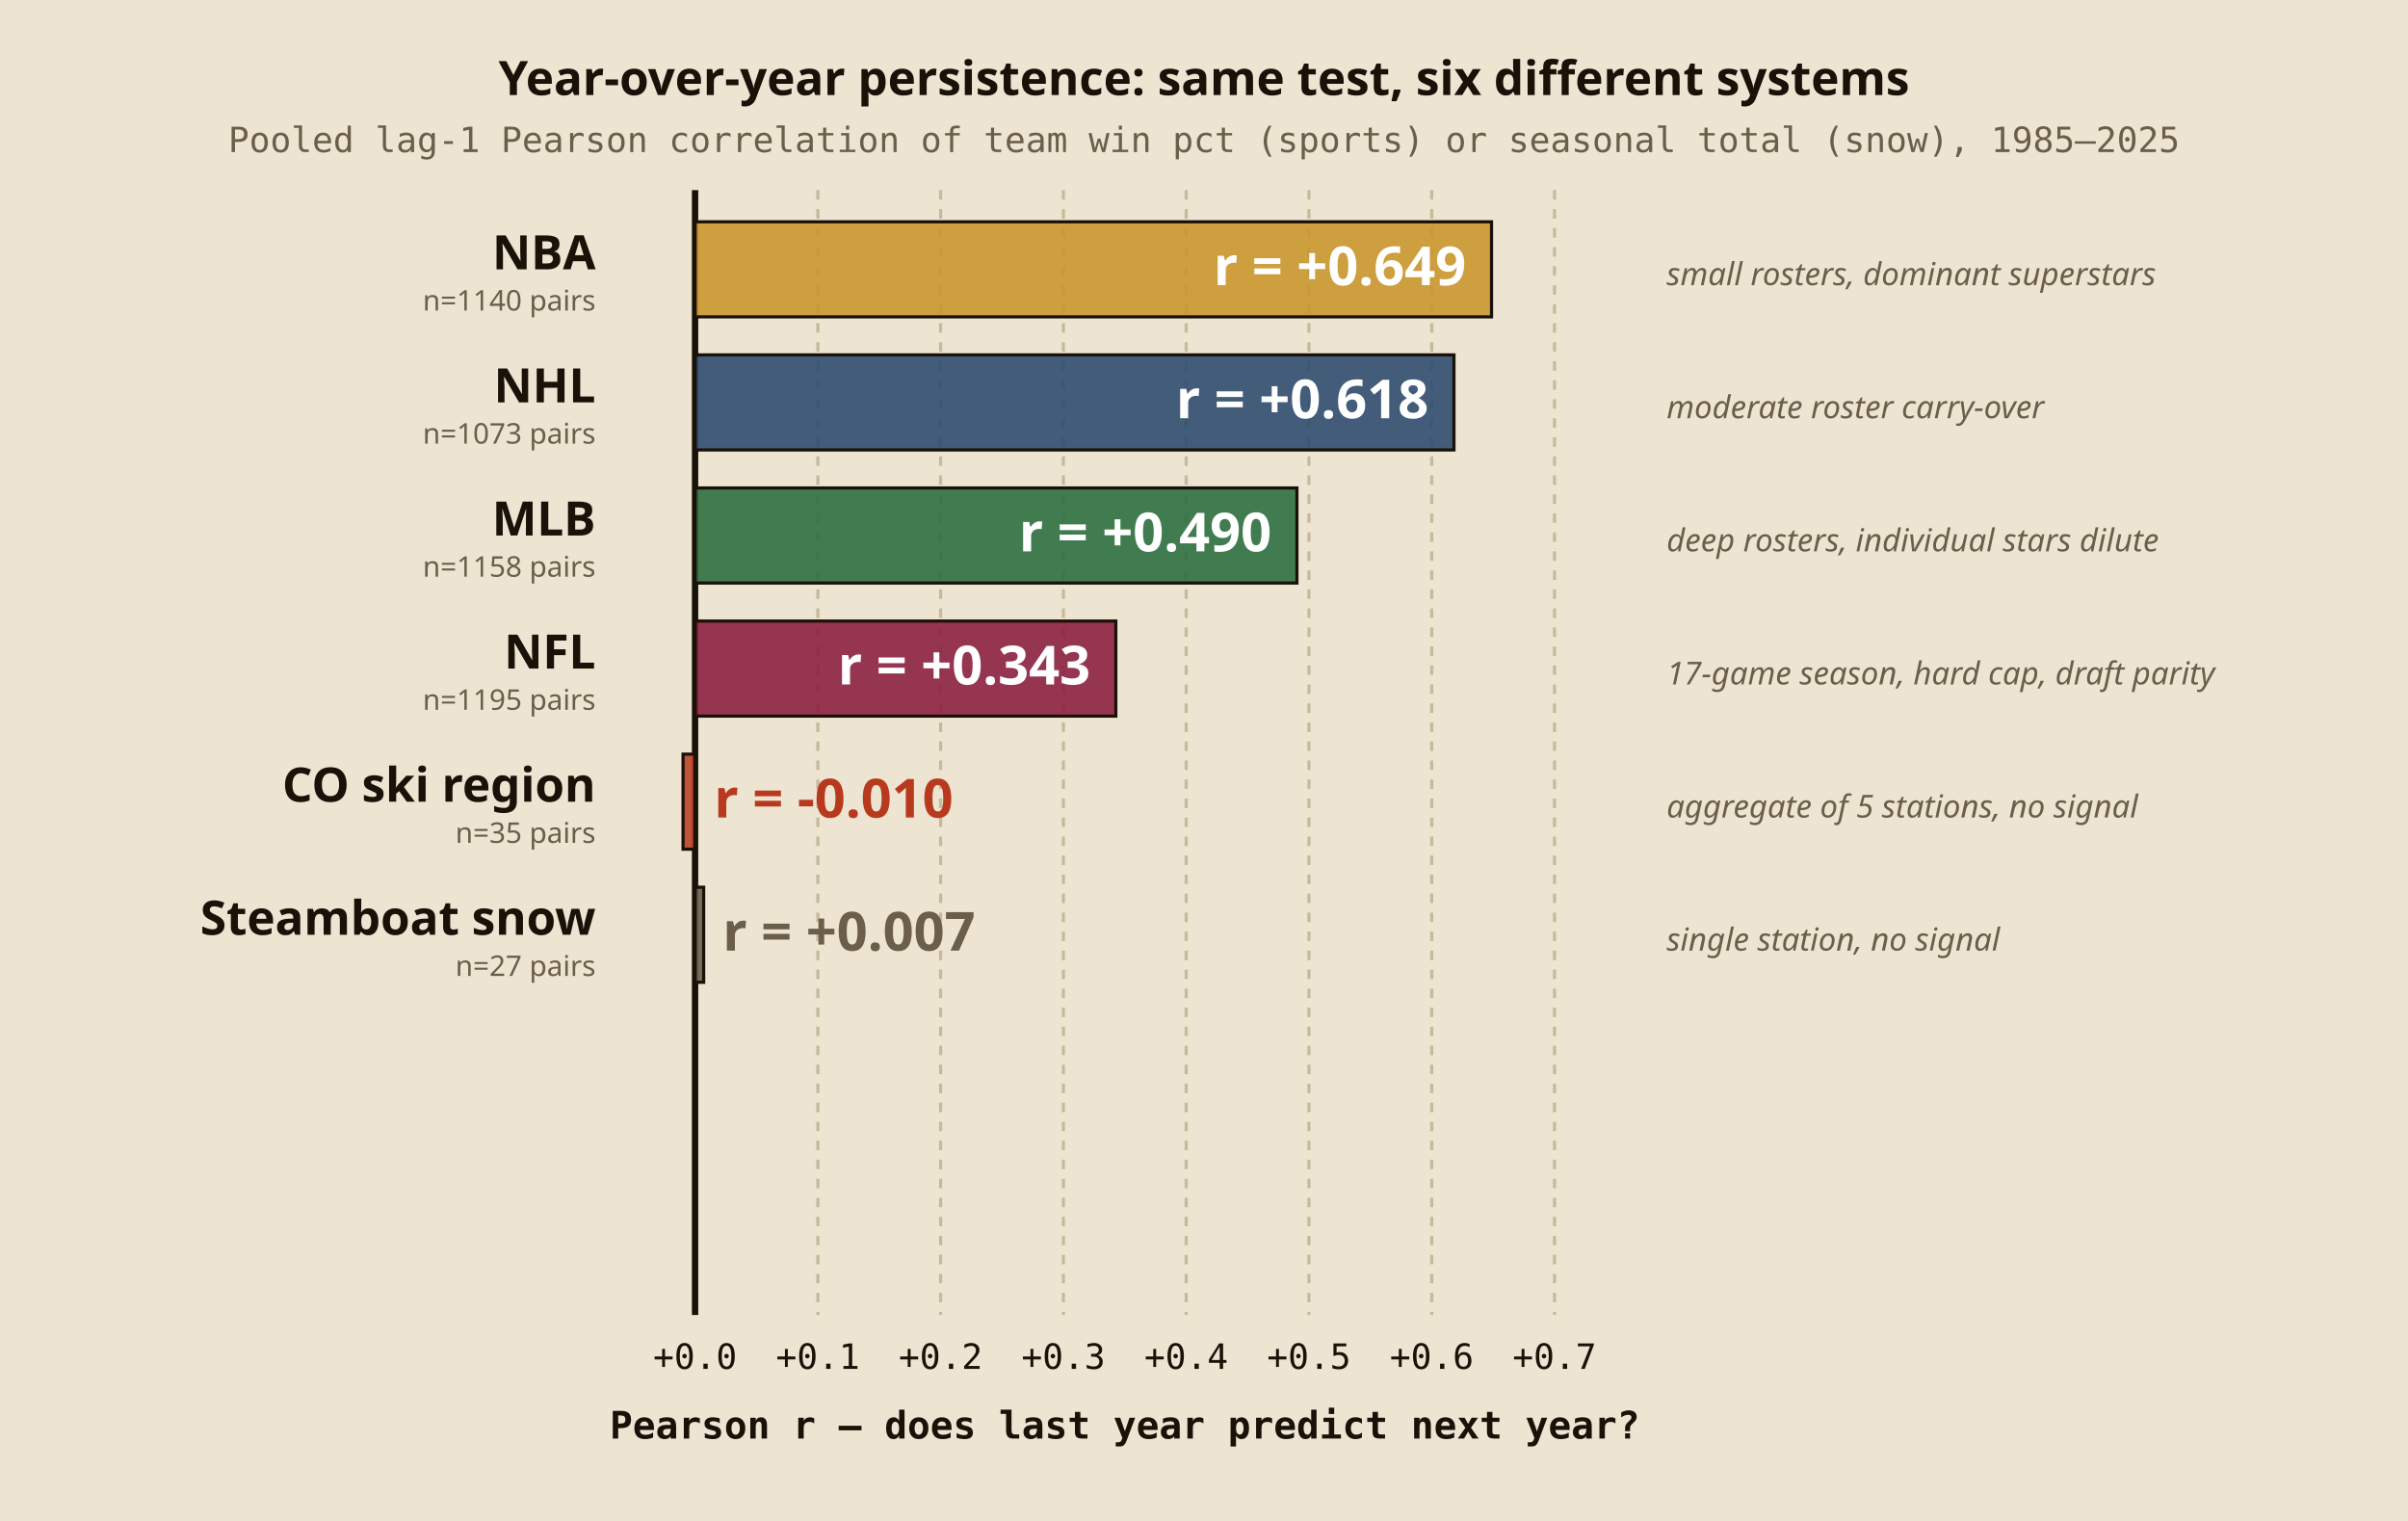
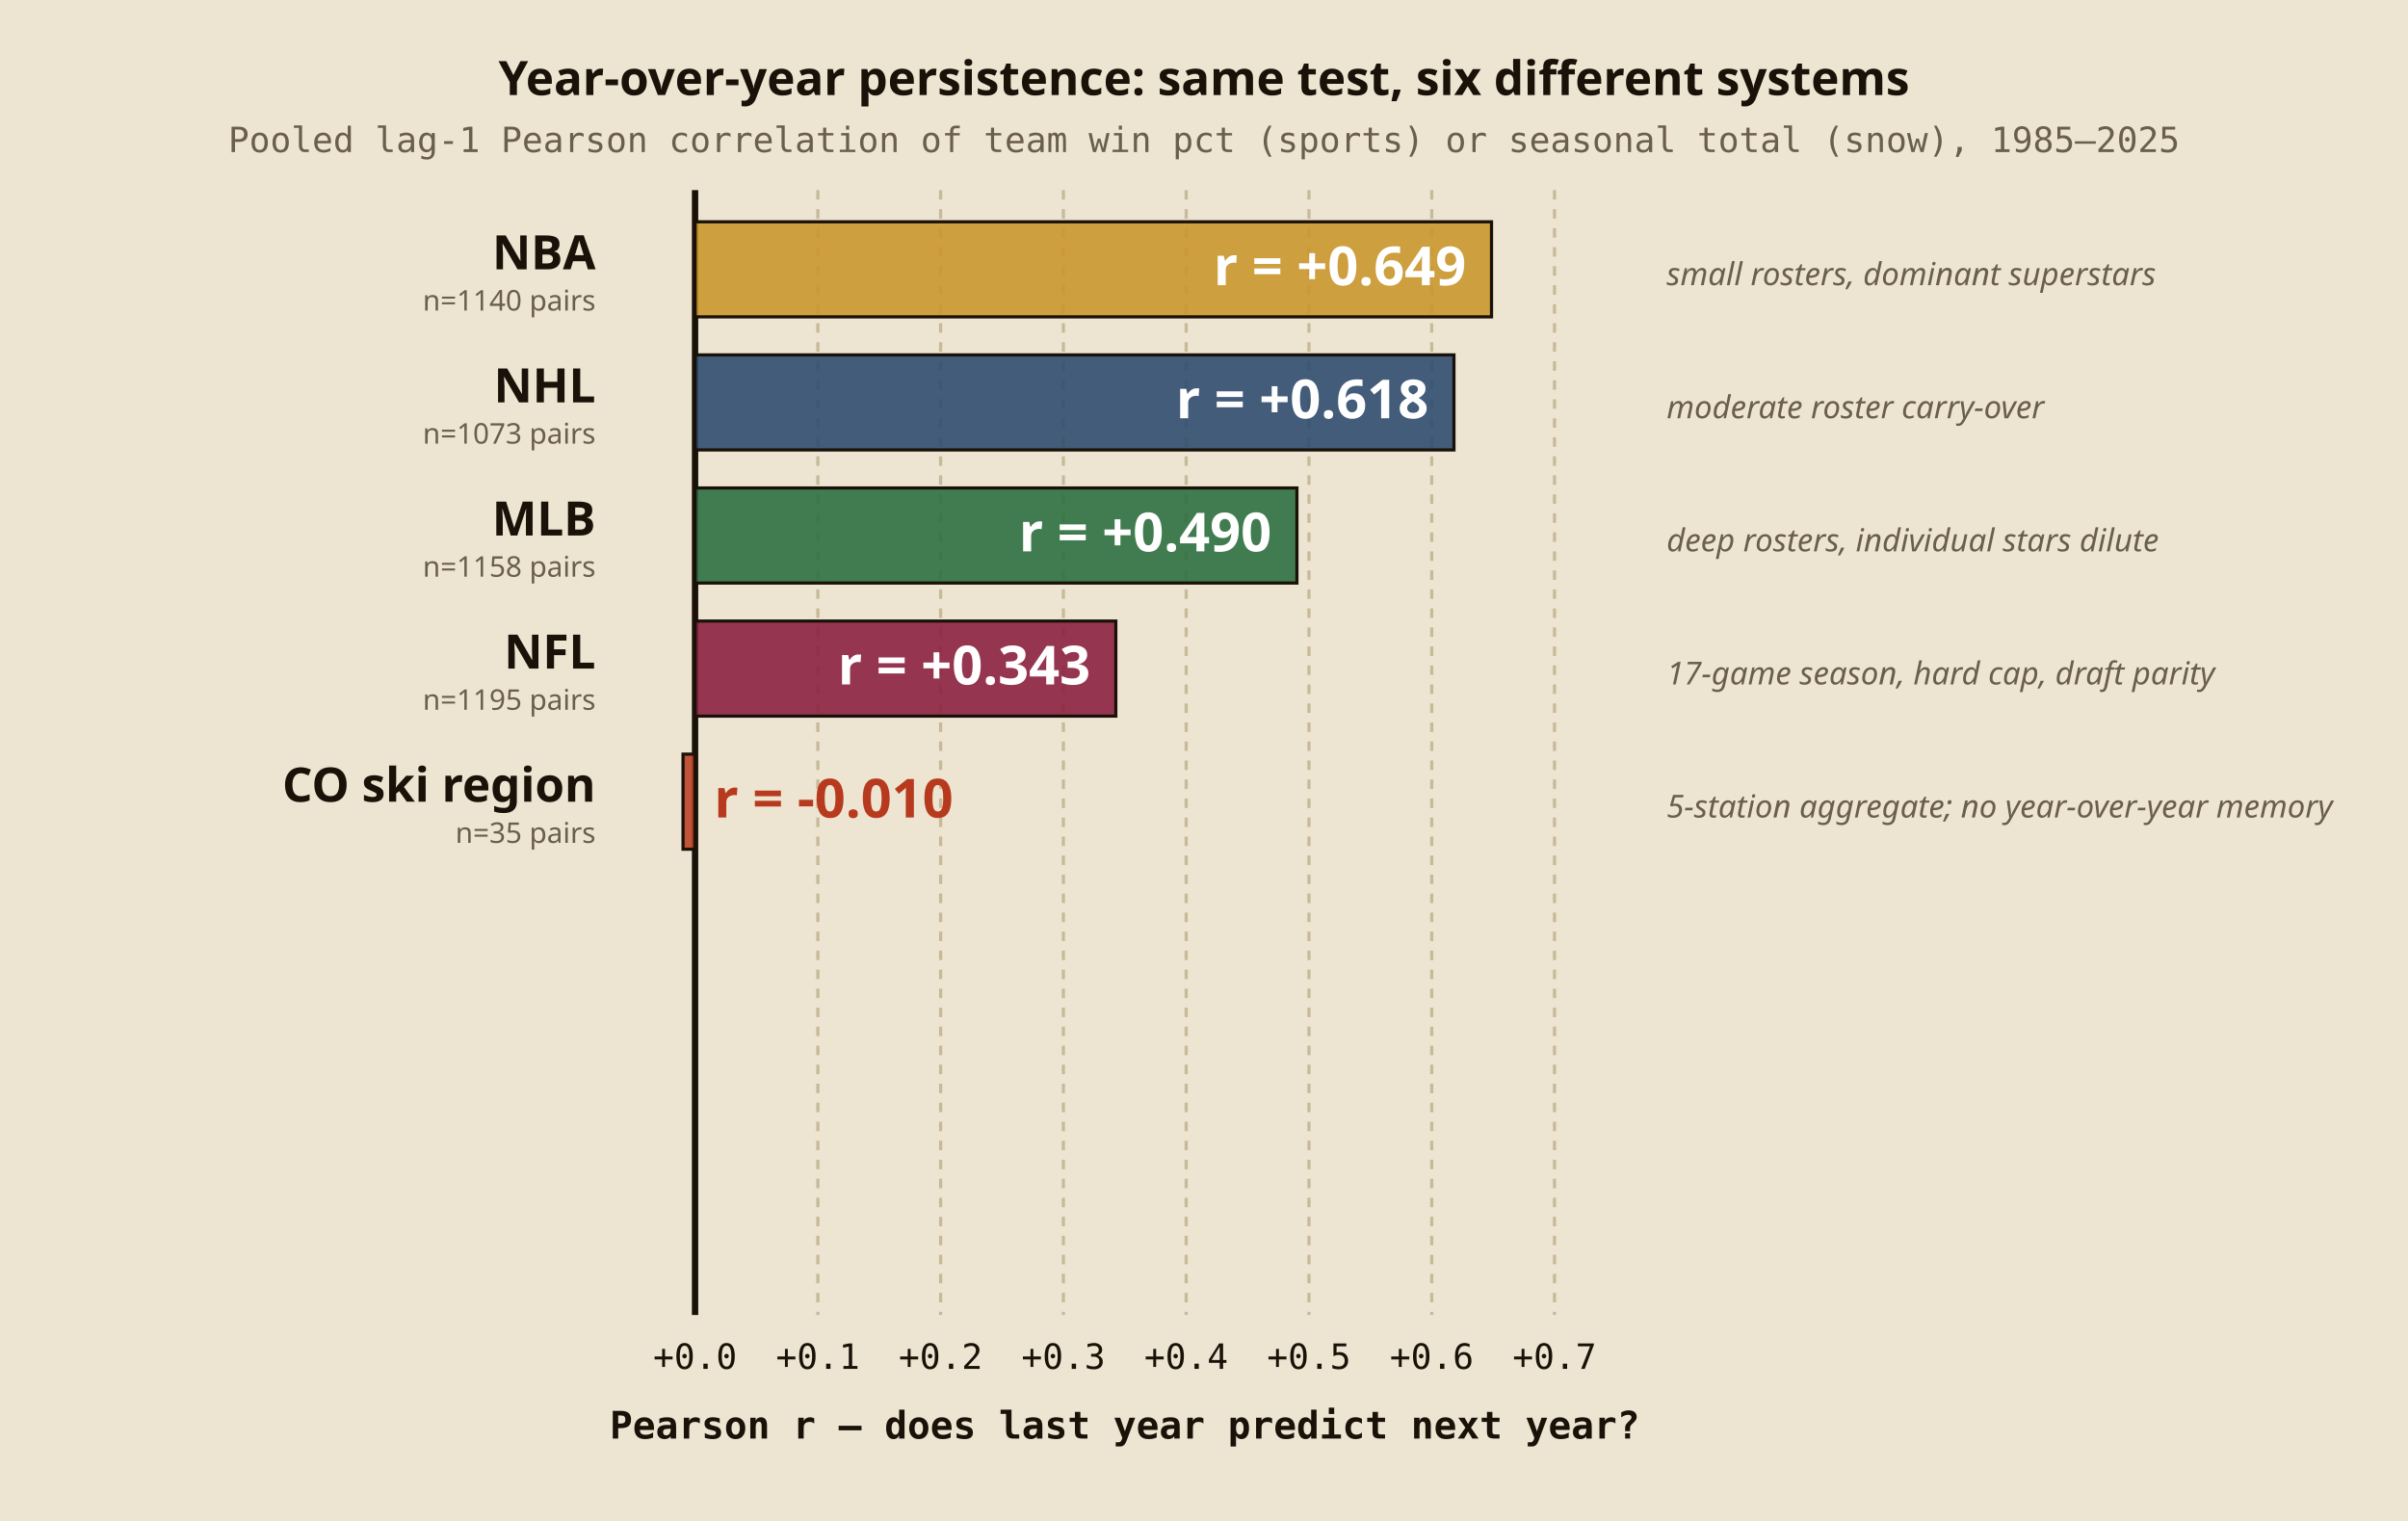
<svg xmlns="http://www.w3.org/2000/svg" class="chart" viewBox="0 0 760 480" font-family="'Roboto Mono',monospace">
  <rect x="0" y="0" width="760" height="480" fill="#ede5d2" />
  <text x="380.0" y="30" text-anchor="middle" font-family="Playfair Display" font-size="15" font-weight="700" fill="#1a1208">Year-over-year persistence: same test, six different systems</text>
  <text x="380.0" y="48" text-anchor="middle" font-size="11" fill="#6b5e4a">Pooled lag-1 Pearson correlation of team win pct (sports) or seasonal total (snow), 1985–2025</text>
  <line x1="219.375" y1="60" x2="219.375" y2="415" stroke="#1a1208" stroke-width="2" stroke-dasharray="none" />
  <text x="219.375" y="432" text-anchor="middle" font-size="11" fill="#1a1208">+0.0</text>
  <line x1="258.125" y1="60" x2="258.125" y2="415" stroke="#c8b99a" stroke-width="1" stroke-dasharray="3,3" />
  <text x="258.125" y="432" text-anchor="middle" font-size="11" fill="#1a1208">+0.1</text>
  <line x1="296.875" y1="60" x2="296.875" y2="415" stroke="#c8b99a" stroke-width="1" stroke-dasharray="3,3" />
  <text x="296.875" y="432" text-anchor="middle" font-size="11" fill="#1a1208">+0.2</text>
  <line x1="335.625" y1="60" x2="335.625" y2="415" stroke="#c8b99a" stroke-width="1" stroke-dasharray="3,3" />
  <text x="335.625" y="432" text-anchor="middle" font-size="11" fill="#1a1208">+0.3</text>
  <line x1="374.375" y1="60" x2="374.375" y2="415" stroke="#c8b99a" stroke-width="1" stroke-dasharray="3,3" />
  <text x="374.375" y="432" text-anchor="middle" font-size="11" fill="#1a1208">+0.4</text>
  <line x1="413.125" y1="60" x2="413.125" y2="415" stroke="#c8b99a" stroke-width="1" stroke-dasharray="3,3" />
  <text x="413.125" y="432" text-anchor="middle" font-size="11" fill="#1a1208">+0.5</text>
  <line x1="451.875" y1="60" x2="451.875" y2="415" stroke="#c8b99a" stroke-width="1" stroke-dasharray="3,3" />
  <text x="451.875" y="432" text-anchor="middle" font-size="11" fill="#1a1208">+0.6</text>
  <line x1="490.625" y1="60" x2="490.625" y2="415" stroke="#c8b99a" stroke-width="1" stroke-dasharray="3,3" />
  <text x="490.625" y="432" text-anchor="middle" font-size="11" fill="#1a1208">+0.7</text>
  <text x="355.0" y="454" text-anchor="middle" font-size="12" fill="#1a1208" font-weight="600">Pearson r — does last year predict next year?</text>
  <rect x="219.375" y="70" width="251.371" height="30" fill="#c9962a" fill-opacity="0.88" stroke="#1a1208" stroke-width="1" />
  <text x="462.746" y="90.0" text-anchor="end" font-family="Playfair Display" font-size="17" font-weight="700" fill="#fff">r = +0.649</text>
  <text x="188" y="85.0" text-anchor="end" font-family="Playfair Display" font-size="15" font-weight="700" fill="#1a1208">NBA</text>
  <text x="188" y="98.0" text-anchor="end" font-family="Roboto Mono" font-size="9" fill="#6b5e4a">n=1140 pairs</text>
  <text x="526" y="90.0" text-anchor="start" font-family="Libre Baskerville" font-style="italic" font-size="10" fill="#6b5e4a">small rosters, dominant superstars</text>
  <rect x="219.375" y="112" width="239.514" height="30" fill="#2c4a6e" fill-opacity="0.88" stroke="#1a1208" stroke-width="1" />
  <text x="450.889" y="132.0" text-anchor="end" font-family="Playfair Display" font-size="17" font-weight="700" fill="#fff">r = +0.618</text>
  <text x="188" y="127.0" text-anchor="end" font-family="Playfair Display" font-size="15" font-weight="700" fill="#1a1208">NHL</text>
  <text x="188" y="140.0" text-anchor="end" font-family="Roboto Mono" font-size="9" fill="#6b5e4a">n=1073 pairs</text>
  <text x="526" y="132.0" text-anchor="start" font-family="Libre Baskerville" font-style="italic" font-size="10" fill="#6b5e4a">moderate roster carry-over</text>
  <rect x="219.375" y="154" width="189.952" height="30" fill="#2a6e3f" fill-opacity="0.88" stroke="#1a1208" stroke-width="1" />
  <text x="401.327" y="174.0" text-anchor="end" font-family="Playfair Display" font-size="17" font-weight="700" fill="#fff">r = +0.490</text>
  <text x="188" y="169.0" text-anchor="end" font-family="Playfair Display" font-size="15" font-weight="700" fill="#1a1208">MLB</text>
  <text x="188" y="182.0" text-anchor="end" font-family="Roboto Mono" font-size="9" fill="#6b5e4a">n=1158 pairs</text>
  <text x="526" y="174.0" text-anchor="start" font-family="Libre Baskerville" font-style="italic" font-size="10" fill="#6b5e4a">deep rosters, individual stars dilute</text>
  <rect x="219.375" y="196" width="132.796" height="30" fill="#8b1e3f" fill-opacity="0.88" stroke="#1a1208" stroke-width="1" />
  <text x="344.171" y="216.0" text-anchor="end" font-family="Playfair Display" font-size="17" font-weight="700" fill="#fff">r = +0.343</text>
  <text x="188" y="211.0" text-anchor="end" font-family="Playfair Display" font-size="15" font-weight="700" fill="#1a1208">NFL</text>
  <text x="188" y="224.0" text-anchor="end" font-family="Roboto Mono" font-size="9" fill="#6b5e4a">n=1195 pairs</text>
  <text x="526" y="216.0" text-anchor="start" font-family="Libre Baskerville" font-style="italic" font-size="10" fill="#6b5e4a">17-game season, hard cap, draft parity</text>
  <rect x="215.577" y="238" width="3.798" height="30" fill="#b83a1e" fill-opacity="0.85" stroke="#1a1208" stroke-width="1" />
  <text x="225.375" y="258.0" font-family="Playfair Display" font-size="17" font-weight="700" fill="#b83a1e">r = -0.010</text>
  <text x="188" y="253.0" text-anchor="end" font-family="Playfair Display" font-size="15" font-weight="700" fill="#1a1208">CO ski region</text>
  <text x="188" y="266.0" text-anchor="end" font-family="Roboto Mono" font-size="9" fill="#6b5e4a">n=35 pairs</text>
-   <text x="526" y="258.0" text-anchor="start" font-family="Libre Baskerville" font-style="italic" font-size="10" fill="#6b5e4a">aggregate of 5 stations, no signal</text>
-   <rect x="219.375" y="280" width="2.713" height="30" fill="#6b5e4a" fill-opacity="0.88" stroke="#1a1208" stroke-width="1" />
-   <text x="228.088" y="300.0" font-family="Playfair Display" font-size="17" font-weight="700" fill="#6b5e4a">r = +0.007</text>
-   <text x="188" y="295.0" text-anchor="end" font-family="Playfair Display" font-size="15" font-weight="700" fill="#1a1208">Steamboat snow</text>
-   <text x="188" y="308.0" text-anchor="end" font-family="Roboto Mono" font-size="9" fill="#6b5e4a">n=27 pairs</text>
-   <text x="526" y="300.0" text-anchor="start" font-family="Libre Baskerville" font-style="italic" font-size="10" fill="#6b5e4a">single station, no signal</text>
+   <text x="526" y="258.0" text-anchor="start" font-family="Libre Baskerville" font-style="italic" font-size="10" fill="#6b5e4a">5-station aggregate; no year-over-year memory</text>
</svg>
